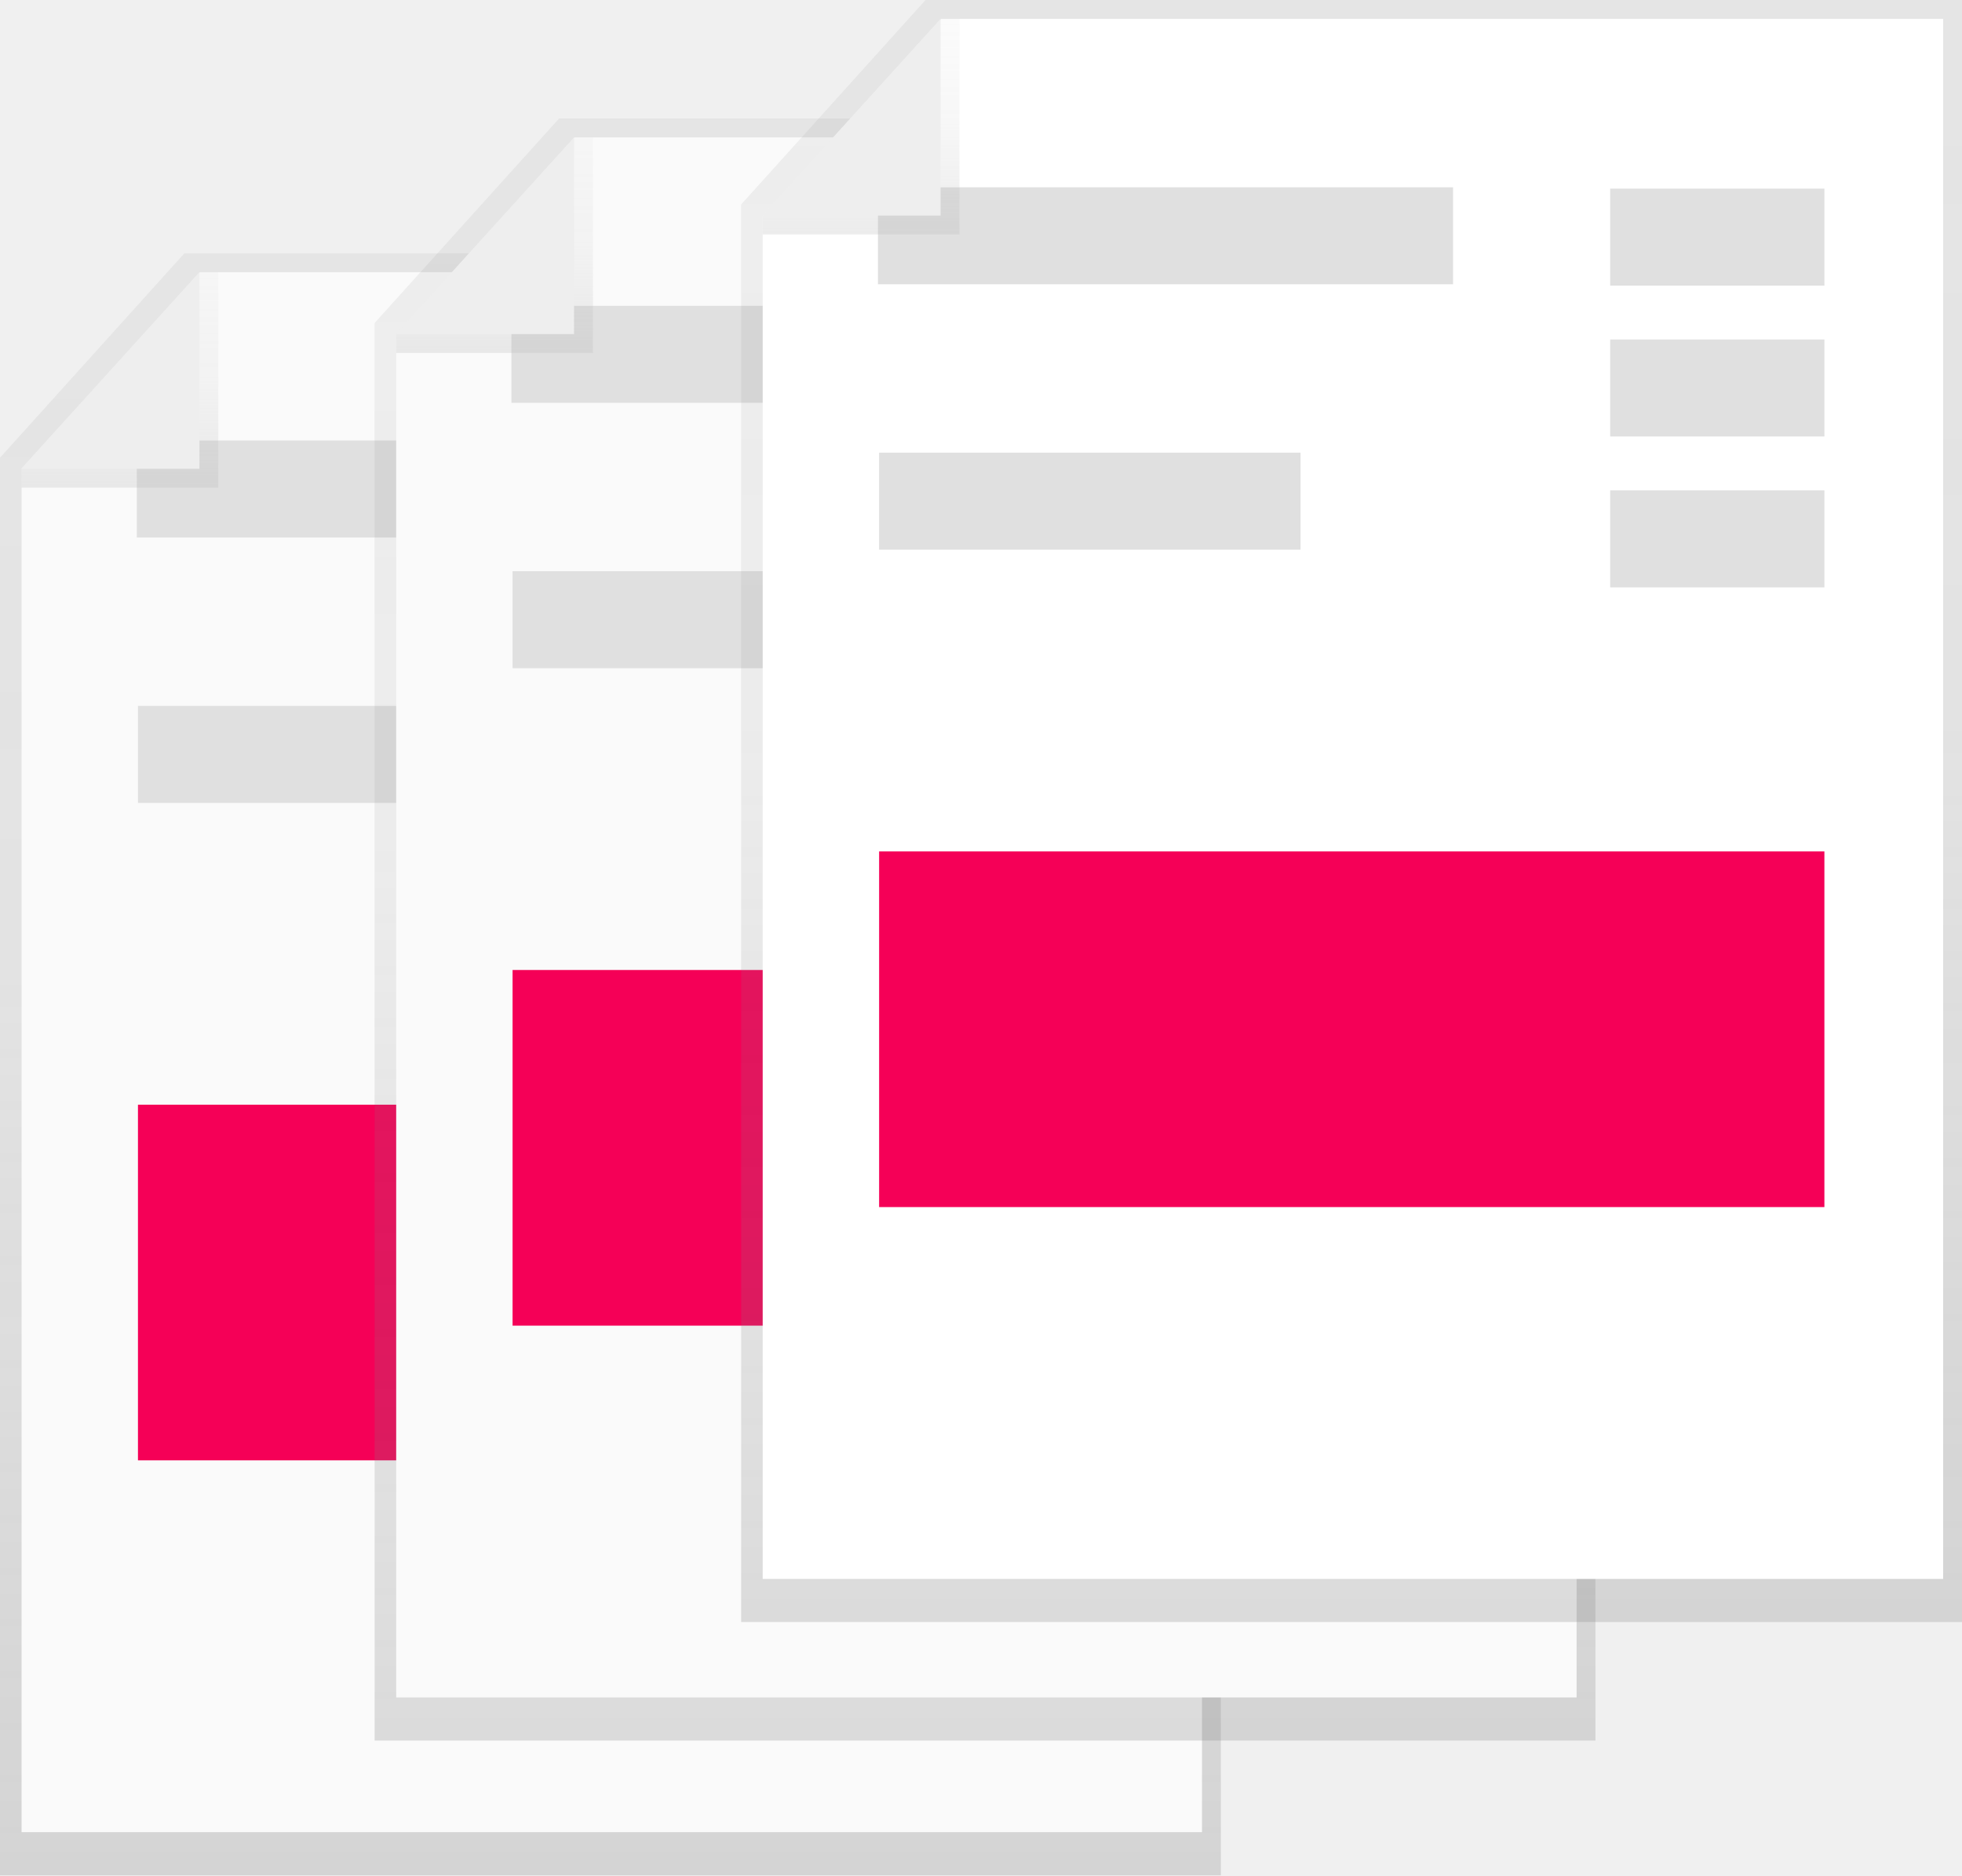
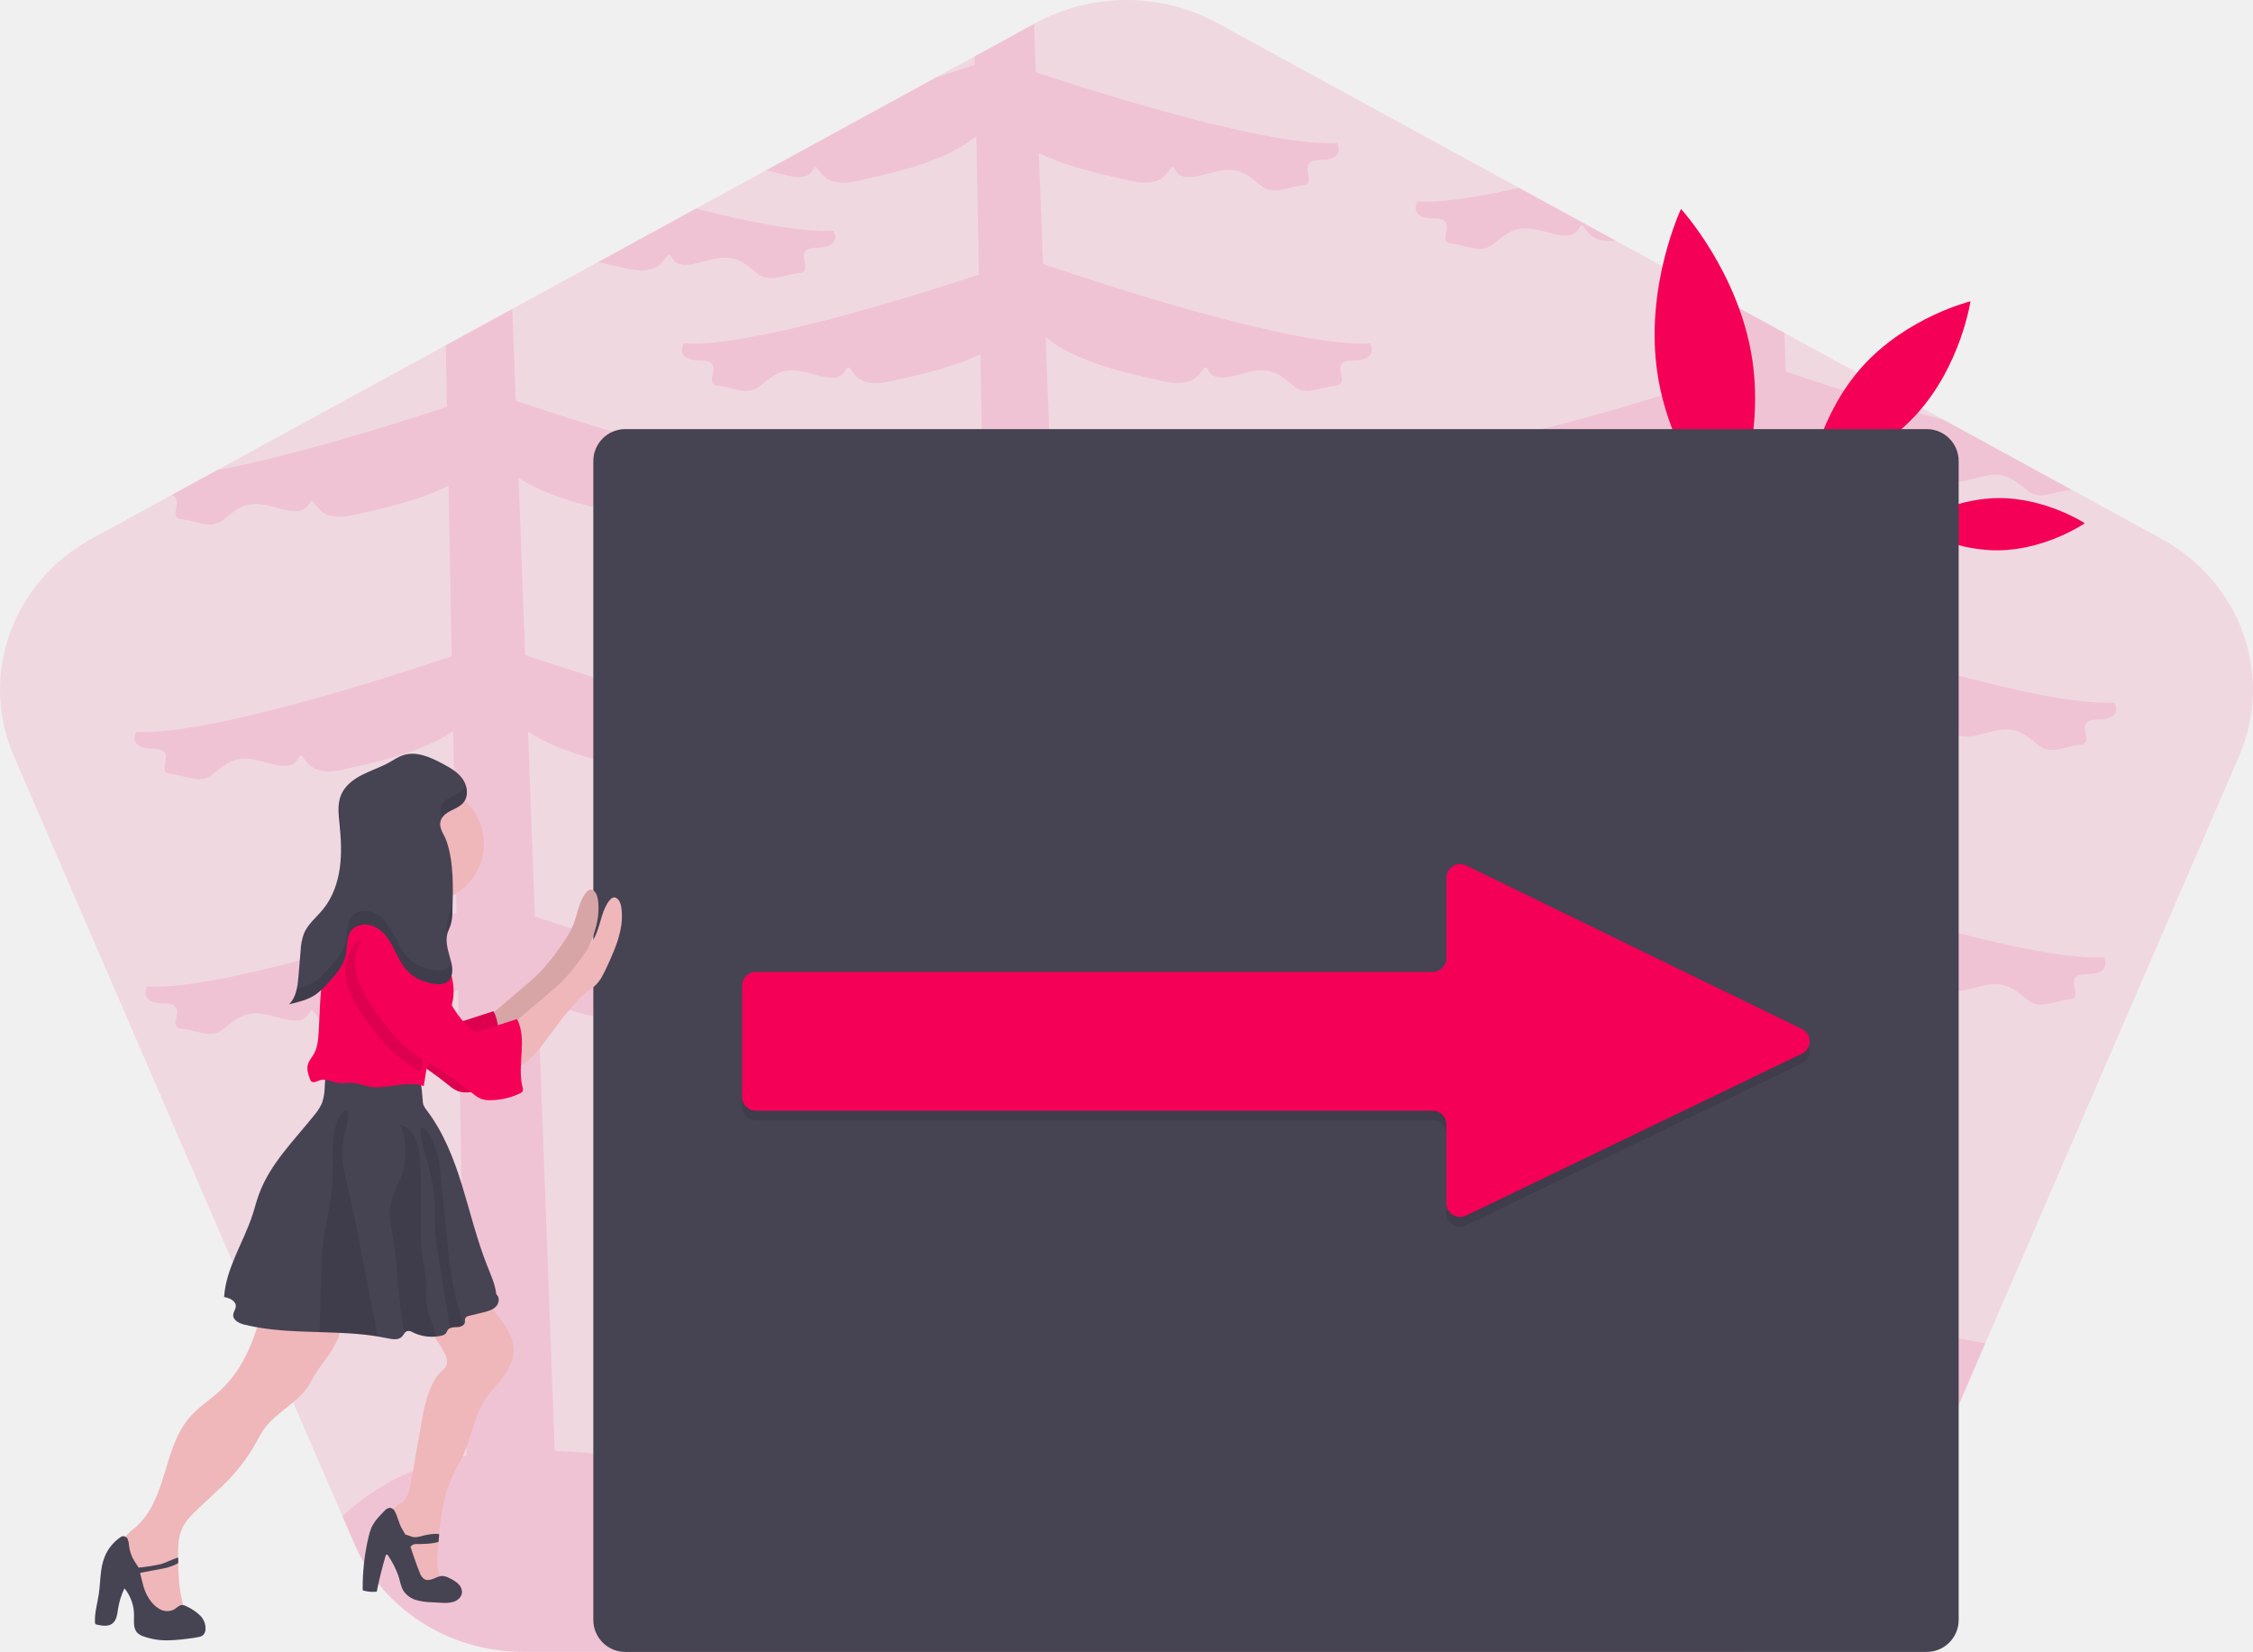
- <svg xmlns="http://www.w3.org/2000/svg" xmlns:xlink="http://www.w3.org/1999/xlink" id="cc774093-8b64-45c7-8077-699a43d4914b" data-name="Layer 1" width="814" height="778.22" viewBox="0 0 814 778.22">
-   <defs>
-     <linearGradient id="29b91a8c-5031-4728-9934-4de601869dbd" x1="253.26" y1="778.22" x2="253.26" y2="105.1" gradientUnits="userSpaceOnUse">
-       <stop offset="0.01" stop-color="gray" stop-opacity="0.25" />
-       <stop offset="0.54" stop-color="gray" stop-opacity="0.12" />
-       <stop offset="1" stop-color="gray" stop-opacity="0.1" />
-     </linearGradient>
-     <linearGradient id="1256144c-81fa-4390-be21-e94fb20836e2" x1="49.76" y1="202.38" x2="49.76" y2="112.93" gradientUnits="userSpaceOnUse">
-       <stop offset="0" stop-color="#b3b3b3" stop-opacity="0.25" />
-       <stop offset="0.54" stop-color="#b3b3b3" stop-opacity="0.1" />
-       <stop offset="1" stop-color="#b3b3b3" stop-opacity="0.05" />
-     </linearGradient>
-     <linearGradient id="8f0ddb95-6166-4bb1-9b4d-46cd9e3d30e6" x1="408.68" y1="722.31" x2="408.68" y2="49.2" xlink:href="#29b91a8c-5031-4728-9934-4de601869dbd" />
-     <linearGradient id="2acd927f-116a-42d0-926b-2e100ad401a0" x1="205.18" y1="146.48" x2="205.18" y2="57.02" xlink:href="#1256144c-81fa-4390-be21-e94fb20836e2" />
-     <linearGradient id="dd98f1d5-faf2-451f-bb12-7f13808eec29" x1="560.74" y1="673.12" x2="560.74" y2="0" xlink:href="#29b91a8c-5031-4728-9934-4de601869dbd" />
-     <linearGradient id="523444de-12f9-4e88-a28a-f69f2aefc1da" x1="357.24" y1="97.28" x2="357.24" y2="7.83" xlink:href="#1256144c-81fa-4390-be21-e94fb20836e2" />
-   </defs>
-   <polygon points="506.51 778.22 0 778.22 0 189.97 76.53 105.1 506.51 105.1 506.51 778.22" fill="url(#29b91a8c-5031-4728-9934-4de601869dbd)" />
-   <polygon points="498.69 760.33 8.95 760.33 8.95 194.56 82.94 112.93 498.69 112.93 498.69 760.33" fill="#fafafa" />
-   <rect x="56.76" y="182.81" width="238.59" height="40.25" fill="#e0e0e0" />
-   <rect x="57.24" y="292.95" width="174.84" height="40.25" fill="#e0e0e0" />
-   <rect x="57.24" y="458.43" width="392.18" height="147.59" fill="#f50057" />
-   <rect x="360.55" y="183.37" width="88.87" height="40.25" fill="#f5f5f5" />
-   <rect x="360.55" y="245.99" width="88.87" height="40.25" fill="#f5f5f5" />
-   <polygon points="90.57 112.93 90.57 202.38 8.95 202.38 8.95 194.56 82.74 112.93 90.57 112.93" fill="url(#1256144c-81fa-4390-be21-e94fb20836e2)" />
-   <polygon points="8.75 194.56 82.74 112.93 82.74 194.56 8.75 194.56" fill="#eee" />
-   <polygon points="661.93 722.31 155.42 722.31 155.42 134.06 231.95 49.2 661.93 49.2 661.93 722.31" fill="url(#8f0ddb95-6166-4bb1-9b4d-46cd9e3d30e6)" />
-   <polygon points="654.11 704.42 164.37 704.42 164.37 138.65 238.36 57.02 654.11 57.02 654.11 704.42" fill="#fafafa" />
-   <rect x="212.18" y="126.91" width="238.59" height="40.25" fill="#e0e0e0" />
-   <rect x="212.66" y="237.04" width="174.84" height="40.25" fill="#e0e0e0" />
-   <rect x="212.66" y="402.53" width="392.18" height="147.59" fill="#f50057" />
-   <rect x="515.97" y="127.47" width="88.87" height="40.25" fill="#f5f5f5" />
-   <rect x="515.97" y="190.08" width="88.87" height="40.25" fill="#f5f5f5" />
-   <polygon points="245.99 57.02 245.99 146.47 164.37 146.47 164.37 138.65 238.16 57.02 245.99 57.02" fill="url(#2acd927f-116a-42d0-926b-2e100ad401a0)" />
-   <polygon points="164.17 138.65 238.16 57.02 238.16 138.65 164.17 138.65" fill="#eee" />
-   <polygon points="814 673.12 307.49 673.12 307.49 84.87 384.01 0 814 0 814 673.12" fill="url(#dd98f1d5-faf2-451f-bb12-7f13808eec29)" />
-   <polygon points="806.17 655.23 316.43 655.23 316.43 89.45 390.43 7.83 806.17 7.83 806.17 655.23" fill="#fff" />
-   <rect x="364.25" y="77.71" width="238.59" height="40.25" fill="#e0e0e0" />
-   <rect x="364.73" y="187.85" width="174.84" height="40.25" fill="#e0e0e0" />
-   <rect x="364.73" y="353.33" width="392.18" height="147.59" fill="#f50057" />
-   <rect x="668.04" y="78.27" width="88.87" height="40.25" fill="#e0e0e0" />
-   <rect x="668.04" y="140.88" width="88.87" height="40.25" fill="#e0e0e0" />
-   <rect x="668.04" y="203.5" width="88.87" height="40.25" fill="#e0e0e0" />
-   <polygon points="398.06 7.83 398.06 97.28 316.43 97.28 316.43 89.45 390.23 7.83 398.06 7.83" fill="url(#523444de-12f9-4e88-a28a-f69f2aefc1da)" />
-   <polygon points="316.23 89.45 390.23 7.83 390.23 89.45 316.23 89.45" fill="#eee" />
+ <svg xmlns="http://www.w3.org/2000/svg" id="b1edf876-5da0-4179-85bc-2c7718e75d01" data-name="Layer 1" width="1153.45" height="845.67" viewBox="0 0 1153.45 845.67">
+   <path d="M1169.66,414.15,1039.72,714.78,995.26,817.63c-14.44,33.39-48.57,55.18-86.46,55.18H291.2c-37.89,0-72-21.79-86.46-55.18l-6.2-14.35L30.34,414.15c-17.89-41.4-.79-89,40-111.3l40.8-22.28,23.34-12.75L251.5,203.9l34.08-18.62,43.94-24,50.07-27.35,35.74-19.51,87-47.54L522.29,56l30.38-16.6.85-.45a97.46,97.46,0,0,1,93,0L801,123.36l49.58,27.09h0l50.88,27.79,35.29,19.27,81.67,44.59h0l65.4,35.73h0l45.8,25C1170.45,325.12,1187.55,372.75,1169.66,414.15Z" transform="translate(-23.28 -27.16)" fill="#f50057" opacity="0.1" />
+   <path d="M343.9,164.61c-3.75-.9-8.75-2-14.38-3.32l50.07-27.35c27.81,7.08,54.56,12.28,70.49,11.33,0,0,4.78,8.72-8.74,8.72s-.41,12.14-8.76,12.9-15.11,5.68-21.87,0-11.13-8.72-19.48-7.59-19.89,7.2-23.87,0S366.17,169.91,343.9,164.61Z" transform="translate(-23.28 -27.16)" fill="#f50057" opacity="0.1" />
+   <path d="M748.8,130.31c12.38.73,31.34-2.25,52.24-7l49.58,27.09c-17.55,2.11-15.41-12.8-19.1-6.11-4,7.2-15.52,1.13-23.87,0s-12.72,1.89-19.48,7.59-13.52.75-21.87,0,4.76-12.9-8.76-12.9S748.8,130.31,748.8,130.31Z" transform="translate(-23.28 -27.16)" fill="#f50057" opacity="0.1" />
+   <path d="M1097.15,395.52c13.52,0,8.75-8.73,8.75-8.73C1069,389,973.81,358.1,942.37,347.48L939,256.79c17.09,11.28,42.85,16,55.11,19,22.27,5.3,19.49-12.52,23.46-5.31s15.51,1.13,23.87,0,12.72,1.89,19.48,7.58,13.52.75,21.87,0a5.22,5.22,0,0,0,1.09-.19l-65.4-35.73h0c-32.5-8.74-64.63-19.24-80.93-24.75l-.74-19.84-35.29-19.27.79,42.2c-38.18,12.61-119.92,38-153.5,36,0,0-4.78,8.72,8.74,8.72s.41,12.14,8.76,12.9,15.11,5.69,21.87,0,11.13-8.72,19.48-7.58,19.89,7.2,23.87,0,1.19,10.61,23.46,5.31c10.68-2.55,31.57-6.49,48.09-14.91l1.63,87.31c-33.3,11.2-125.34,40.79-161.51,38.63,0,0-4.77,8.73,8.75,8.73s.4,12.14,8.75,12.89,15.11,5.69,21.87,0,11.14-8.72,19.49-7.58,19.88,7.2,23.86,0,1.19,10.61,23.47,5.31c12.49-3,39-7.87,56-19.6l1.75,93c-35.61,11.88-123.28,39.68-158.38,37.59,0,0-4.78,8.72,8.74,8.72S758,538,766.3,538.8s15.11,5.68,21.87,0,11.13-8.73,19.48-7.59,19.89,7.2,23.87,0,1.19,10.61,23.46,5.31c11.75-2.8,35.9-7.3,52.94-17.6l3.87,205.22h0c-40.23,13.11-78.93,31.66-121,37.33-70.26,9.47-142-18-211.95-17.3l-5.52-148.49c16,7.47,35.16,11.11,45.22,13.51,22.28,5.3,19.5-12.51,23.47-5.31s15.51,1.13,23.86,0,12.73,1.89,19.49,7.59,13.52.75,21.87,0-4.76-12.9,8.76-12.9,8.74-8.72,8.74-8.72c-33.42,2-114.54-23.13-153-35.79l-3.52-94.74c17.09,11.66,43.45,16.52,55.9,19.49,22.27,5.3,19.49-12.51,23.46-5.31s15.52,1.13,23.87,0,12.72,1.89,19.48,7.59,13.52.74,21.88,0-4.77-12.9,8.75-12.9,8.74-8.72,8.74-8.72c-36.92,2.2-132.08-28.7-163.52-39.32l-3.38-90.69c17.1,11.28,42.86,16,55.11,19,22.28,5.3,19.5-12.52,23.47-5.31s15.51,1.13,23.86,0,12.73,1.89,19.49,7.58,13.52.75,21.87,0-4.76-12.89,8.76-12.89,8.74-8.72,8.74-8.72C688.1,331.28,594.17,300.88,562,290l-3.36-90.23c16.66,13.88,46.45,19.32,59.92,22.53,22.28,5.3,19.5-12.51,23.47-5.31s15.51,1.13,23.86,0,12.73,1.89,19.49,7.59,13.52.75,21.87,0-4.76-12.9,8.76-12.9,8.74-8.72,8.74-8.72c-38.65,2.31-141.11-31.66-167.5-40.67l-2.1-56.75c16.25,7.92,36.24,11.7,46.6,14.17,22.27,5.3,19.49-12.52,23.46-5.31s15.52,1.13,23.87,0,12.72,1.89,19.48,7.58,13.52.75,21.87,0-4.76-12.9,8.76-12.9,8.74-8.72,8.74-8.72c-33.83,2-116.51-23.73-154.33-36.24l-.92-24.73L522.29,56l.08,4.24c-4.86,1.65-11.73,4-20,6.64l-87,47.54c8.35,1.14,19.85,7.18,23.82,0s1.19,10.61,23.47,5.31c13.6-3.25,43.87-8.77,60.43-23l1.34,71C485.29,180.62,406.15,205,373.24,203c0,0-4.77,8.72,8.75,8.72s.4,12.14,8.75,12.9,15.12,5.68,21.88,0,11.13-8.72,19.48-7.59,19.89,7.2,23.87,0,1.19,10.61,23.46,5.31c10.17-2.42,29.63-6.12,45.73-13.74l1.59,84.53c-38.18,12.61-119.92,38-153.51,36,0,0-4.77,8.72,8.75,8.72s.4,12.14,8.75,12.89,15.12,5.69,21.88,0,11.13-8.72,19.48-7.58,19.89,7.2,23.87,0,1.19,10.61,23.46,5.31c10.67-2.54,31.57-6.49,48.08-14.91l1.64,87.31C495.84,432,403.8,461.62,367.64,459.47c0,0-4.78,8.72,8.74,8.72s.41,12.14,8.76,12.9,15.11,5.68,21.87,0,11.13-8.72,19.48-7.59,19.89,7.2,23.87,0,1.19,10.61,23.47,5.31c12.48-3,39-7.87,56.05-19.6l1.75,93.05C496,564.15,408.35,591.94,373.24,589.85c0,0-4.77,8.72,8.75,8.72s.4,12.14,8.75,12.9,15.12,5.68,21.88,0,11.13-8.72,19.48-7.59,19.89,7.2,23.87,0,1.19,10.61,23.46,5.31c11.75-2.8,35.9-7.3,52.94-17.6l3,157.29h0l-1.27.28C505.75,755.63,479.5,769,451,774.55c-46.5,9.09-96.38-2.78-143.7-4.66L298.67,538c16,7.47,35.16,11.11,45.23,13.51,22.27,5.3,19.49-12.51,23.46-5.31s15.51,1.13,23.87,0,12.72,1.89,19.48,7.59,13.52.75,21.87,0-4.76-12.9,8.76-12.9,8.74-8.72,8.74-8.72c-33.42,2-114.54-23.13-152.95-35.79l-3.52-94.74c17.08,11.66,43.45,16.52,55.89,19.49,22.28,5.3,19.5-12.51,23.46-5.31s15.52,1.13,23.87,0,12.73,1.89,19.49,7.59,13.52.74,21.87,0-4.77-12.9,8.75-12.9,8.75-8.72,8.75-8.72c-36.93,2.2-132.09-28.7-163.53-39.32l-3.38-90.69c17.1,11.29,42.86,16,55.12,19,22.27,5.3,19.49-12.52,23.46-5.31s15.51,1.13,23.87,0S404,287.3,410.71,293s13.52.74,21.87,0-4.76-12.9,8.76-12.9,8.74-8.72,8.74-8.72c-36.63,2.19-130.57-28.21-162.75-39.07l-1.75-47L251.5,203.9l.59,31.5c-27.89,9.22-79,25.24-117.64,32.42l-23.34,12.75c6.92,2.26-2.38,11.75,5,12.43,8.35.74,15.11,5.68,21.87,0s11.13-8.73,19.48-7.59,19.89,7.2,23.87,0,1.19,10.61,23.46,5.31c10.68-2.54,31.57-6.49,48.09-14.91l1.63,87.31c-33.3,11.2-125.34,40.8-161.51,38.64,0,0-4.77,8.72,8.75,8.72s.4,12.14,8.75,12.9,15.11,5.68,21.87,0,11.14-8.72,19.49-7.59,19.88,7.2,23.86,0,1.19,10.61,23.47,5.31c12.49-3,39-7.87,56.05-19.6L257,494.55c-35.61,11.89-123.28,39.68-158.38,37.59,0,0-4.78,8.72,8.74,8.72s.4,12.14,8.76,12.9,15.11,5.68,21.87,0,11.13-8.72,19.48-7.59,19.89,7.2,23.87,0,1.19,10.61,23.46,5.31c11.75-2.8,35.9-7.3,52.94-17.6l4.49,238.4h0a128.79,128.79,0,0,0-34.67,11,122.92,122.92,0,0,0-29,20l6.2,14.35c14.44,33.39,48.57,55.18,86.46,55.18H908.8c37.89,0,72-21.79,86.46-55.18l44.46-102.85A233.66,233.66,0,0,0,955.93,713h0l-7-190c16,7.47,35.16,11.1,45.23,13.51,22.27,5.3,19.49-12.52,23.46-5.31s15.51,1.13,23.87,0,12.72,1.89,19.48,7.59,13.52.74,21.87,0-4.76-12.9,8.76-12.9,8.74-8.72,8.74-8.72c-33.42,2-114.54-23.13-152.95-35.79l-3.52-94.74c17.08,11.65,43.45,16.52,55.89,19.49,22.28,5.3,19.5-12.52,23.46-5.31s15.52,1.13,23.87,0,12.73,1.89,19.49,7.58,13.52.75,21.87,0S1083.63,395.52,1097.15,395.52Z" transform="translate(-23.28 -27.16)" fill="#f50057" opacity="0.1" />
+   <path d="M920.37,211.13c6.76,44.56-12,84.37-12,84.37s-29.77-32.44-36.53-77,12.05-84.37,12.05-84.37S913.61,166.57,920.37,211.13Z" transform="translate(-23.28 -27.16)" fill="#f50057" />
+   <path d="M1046.07,282.15c24.53-.27,44.56,12.88,44.56,12.88s-19.74,13.59-44.27,13.86S1001.8,296,1001.8,296,1021.54,282.41,1046.07,282.15Z" transform="translate(-23.28 -27.16)" fill="#f50057" />
+   <path d="M977.09,214.41c-22.83,25.09-27.66,57.88-27.66,57.88s32.18-7.9,55-33,27.66-57.88,27.66-57.88S999.92,189.31,977.09,214.41Z" transform="translate(-23.28 -27.16)" fill="#f50057" />
+   <rect x="303.76" y="219.67" width="699" height="626" rx="16.37" fill="#464353" />
+   <g opacity="0.1">
+     <path d="M945.86,571.54,928.28,580l-142,68.46-12.53,6a7,7,0,0,1-9.47-3.67,6.87,6.87,0,0,1-.5-2.59V607.76a7,7,0,0,0-6.95-7H410.23a7,7,0,0,1-7-6.95v-57.1a7,7,0,0,1,7-7h346.6a7,7,0,0,0,6.95-6.95V481.42a6.87,6.87,0,0,1,.5-2.59,7,7,0,0,1,9.49-3.65l12.51,6.09,142,69.18L945.89,559A7,7,0,0,1,945.86,571.54Z" transform="translate(-23.28 -27.16)" />
+   </g>
+   <path d="M945.86,566.54,928.28,575l-142,68.46-12.53,6a7,7,0,0,1-9.47-3.67,6.87,6.87,0,0,1-.5-2.59V602.76a7,7,0,0,0-6.95-7H410.23a7,7,0,0,1-7-6.95v-57.1a7,7,0,0,1,7-7h346.6a7,7,0,0,0,6.95-6.95V476.42a6.87,6.87,0,0,1,.5-2.59,7,7,0,0,1,9.49-3.65l12.51,6.09,142,69.18L945.89,554A7,7,0,0,1,945.86,566.54Z" transform="translate(-23.28 -27.16)" fill="#f50057" />
+   <path d="M198.11,703.13c.34,8.36-5,15.77-10,22.43a84,84,0,0,0-6.15,9.8c-5.5,9.8-17.32,14.46-23.72,23.7-1.55,2.24-2.75,4.7-4.1,7.07a94.47,94.47,0,0,1-17.28,22l-11.57,10.84c-3.29,3.08-6.65,6.25-8.6,10.32-2.23,4.69-2.35,10-2.22,15.25,0,.58,0,1.15,0,1.72,0,.4,0,.79,0,1.19.2,6.35.49,12.73,2,18.88.5,2,1.12,4.1.34,6-.83,2-3,3.11-5.11,3.81-2.26.75-4.74,1.26-7,.47s-3.82-2.74-5.21-4.66c-6.75-9.3-9.49-20.78-13.51-31.55-.84-2.24.06-4.8,1.54-6.67a38.39,38.39,0,0,1,5.28-4.82c8-7,11.69-17.5,14.75-27.64s6-20.75,12.95-28.71c4.52-5.17,10.45-8.87,15.49-13.53,12.55-11.62,18.82-28.58,22.1-45.38a34.3,34.3,0,0,1,11.7-.15l20.63,2.74c2.23.3,4.67.71,6.12,2.42A7.43,7.43,0,0,1,198.11,703.13Z" transform="translate(-23.28 -27.16)" fill="#efb7b9" />
+   <path d="M286.17,720.17a21.93,21.93,0,0,1-3.23,8.76,78.75,78.75,0,0,1-8.46,10.75c-7.88,9-9.21,21.92-14.23,32.81-1.63,3.54-3.65,6.88-5.3,10.4-4.33,9.26-5.92,19.45-6.86,29.69-.12,1.32-.23,2.64-.33,3.95-.14,1.63-.25,3.26-.37,4.88-.31,4.29-.58,8.8,1.23,12.7.93,2,2.45,3.66,2.51,5.87-3.1,3-8.42,2.66-12,.22s-5.81-6.4-7.62-10.35a95.21,95.21,0,0,1-7.15-22.71c-.55-3-.8-6.47,1.33-8.63,1.07-1.08,2.56-1.62,3.76-2.56,2.63-2.06,3.39-5.66,4-9q3-17,6.07-34a82.55,82.55,0,0,1,1.77-8.23C243,738.73,245.6,732,250.52,728a5.11,5.11,0,0,0,1.55-4.69,14.23,14.23,0,0,0-1.92-4.76c-3.67-6.56-8.05-13.14-14.65-16.74a75.69,75.69,0,0,1,23.07-13.22,9.16,9.16,0,0,1,4.75-.81,8.07,8.07,0,0,1,2.46,1c4.53,2.54,8,6.54,11.32,10.54C282.05,705.34,287,712.42,286.17,720.17Z" transform="translate(-23.28 -27.16)" fill="#efb7b9" />
+   <path d="M125.64,854.09a24.68,24.68,0,0,0-7-4.65,4.85,4.85,0,0,0-1.9-.63c-1.61-.08-2.82,1.37-4.2,2.21a7.76,7.76,0,0,1-7.34,0,15,15,0,0,1-5.47-5.24c-2.94-4.34-3.52-8.67-4.74-13.43l12.82-2.42a27,27,0,0,0,6.7-2.52c0-.4,0-.79,0-1.19,0-.57,0-1.14,0-1.72-2.37.71-7.4,3-8.59,3.31a89.32,89.32,0,0,1-11.72,1.86c-.61-1.21-1.49-2.26-2.2-3.45a19.66,19.66,0,0,1-2.67-7.83,9.89,9.89,0,0,0-.63-3.2A2.54,2.54,0,0,0,86,813.6a3.44,3.44,0,0,0-1.15.57,22.3,22.3,0,0,0-8,10c-2.41,6-2.06,12.74-3,19.15-.72,4.8-2.2,9.56-1.94,14.41a1,1,0,0,0,1,1.13c2.67.59,5.74,1.1,7.91-.56s2.48-4.8,2.9-7.53A37,37,0,0,1,87,840.27a21.73,21.73,0,0,1,4.89,14.41c0,2.89-.36,6.17,1.62,8.28a8.35,8.35,0,0,0,3.45,2,34.43,34.43,0,0,0,8.14,1.78c5,.48,10.09-.15,15.1-.78,1.58-.2,3.17-.4,4.74-.75a5,5,0,0,0,2.21-.92,4.07,4.07,0,0,0,1.3-2.53A9.22,9.22,0,0,0,125.64,854.09Z" transform="translate(-23.28 -27.16)" fill="#464353" />
+   <path d="M257.92,838a16.44,16.44,0,0,0-4.1-2.72,9.32,9.32,0,0,0-4-1.35c-1.63,0-3.12.8-4.63,1.42s-3.28,1-4.7.2a6.37,6.37,0,0,1-2.33-3.31c-1.8-4.3-3.16-8.78-4.73-13.16a3.3,3.3,0,0,1,1.55-1.29,4.87,4.87,0,0,1,1.52-.18c2,0,8.08,0,11.31-1.12.1-1.31.21-2.63.33-3.95-2.5-.52-6.79.38-7.92.69-1.85.47-3.74,1.16-5.61.76-1.3-.27-2.53-1.06-3.8-1.23-.6-1.11-1.25-2.18-1.87-3.27-1.58-2.8-2.07-6.06-3.61-8.77a3,3,0,0,0-2.48-1.67,4.32,4.32,0,0,0-2.82,1.66c-2.55,2.59-5.17,5.27-6.63,8.6a26.17,26.17,0,0,0-1.44,4.66,113.68,113.68,0,0,0-3,27.32,17,17,0,0,0,7.2.68q1.86-9.28,4.55-18.37a.92.92,0,0,1,.35-.57c.39-.21.8.22,1,.6a46.77,46.77,0,0,1,5.26,10.45c.81,2.63,1.18,5.48,2.71,7.77a11.9,11.9,0,0,0,6.71,4.54,35.7,35.7,0,0,0,8.19,1.06l4.1.2a17.12,17.12,0,0,0,6.62-.52c2.1-.73,4-2.52,4.16-4.74A5.82,5.82,0,0,0,257.92,838Z" transform="translate(-23.28 -27.16)" fill="#464353" />
+   <path d="M277.15,696.08c-1.68,1.72-4.15,2.37-6.49,2.94l-7.11,1.73a2.91,2.91,0,0,0-2,1.13c-.41.74-.12,1.67-.32,2.49a2.11,2.11,0,0,1-.45.88,5.18,5.18,0,0,1-3.66,1.31,9.38,9.38,0,0,0-3.45.51,2.79,2.79,0,0,0-1.16.94c-.36.52-.51,1.16-.89,1.66a4.12,4.12,0,0,1-2.46,1.28,21.32,21.32,0,0,1-3,.46,22,22,0,0,1-11.5-2.17,4.11,4.11,0,0,0-2.88-.69,2.78,2.78,0,0,0-1.43,1.15,18.09,18.09,0,0,1-1.19,1.64c-1.84,2-5,1.46-7.65.9-1.63-.35-3.27-.65-4.91-.92-9.8-1.6-19.79-1.92-29.77-2.21-12.9-.39-25.8-.74-38.29-3.79-2.72-.66-6-2.22-5.87-5,.09-1.59,1.35-3,1.34-4.56,0-2.72-3.33-4.18-6-4.63,1-14.86,9.89-27.87,14.54-42,1.16-3.51,2-7.11,3.31-10.58,5.66-15.64,18.09-27.64,28.43-40.66a24.32,24.32,0,0,0,3.86-6.09,26.55,26.55,0,0,0,1.37-8.23l.57-9.79c15.33-.72,30.22-.43,45.22,2.81a3.07,3.07,0,0,1,3.16,3q.87,5.37,1.22,10.79a8.91,8.91,0,0,0,.34,2.36,9.79,9.79,0,0,0,1.62,2.67c8.68,11.38,14,25,18.2,38.64s7.54,27.66,12.82,41c1.82,4.6,4.2,9.77,4.68,14.7C279.25,691.16,278.83,694.35,277.15,696.08Z" transform="translate(-23.28 -27.16)" fill="#464353" />
+   <path d="M216.61,711.32c-9.8-1.6-19.79-1.92-29.77-2.21q.41-13.8.83-27.6c.19-6.12.37-12.25,1.1-18.32,1-8.64,3.14-17.11,4.2-25.74a114.11,114.11,0,0,0,.83-14.9c-.05-5.07-.41-10.17.42-15.17.68-4.11,2.48-9.93,6.28-12.18,2.54,3.48-1.36,13.2-1.82,17.36-.94,8.66,1.4,17.29,3.41,25.76,2.42,10.17,4.4,20.44,6.37,30.71Q212.54,690.17,216.61,711.32Z" transform="translate(-23.28 -27.16)" opacity="0.1" />
+   <path d="M246.17,711.41a22,22,0,0,1-11.5-2.17,4.11,4.11,0,0,0-2.88-.69,2.78,2.78,0,0,0-1.43,1.15c-3.38-16.05-3.2-32.75-5.87-49-1-5.78-2.28-11.68-1.16-17.43,1.2-6.14,5.07-11.47,6.58-17.54,1-4,.92-8.13.85-12.22s-1.27-6.84-2.61-10.49c3.56.59,6.46,4.08,7.89,7.23,1.75,3.84,2.08,8.15,2.31,12.37.56,10.19.65,20.39.5,30.59a113.2,113.2,0,0,0,.32,14.27c.52,4.67,1.67,9.26,2.05,13.94.44,5.62-.22,11.37,1.15,16.84C243.47,702.67,245.86,707.07,246.17,711.41Z" transform="translate(-23.28 -27.16)" opacity="0.1" />
+   <path d="M260.76,705.25a5.18,5.18,0,0,1-3.66,1.31,9.38,9.38,0,0,0-3.45.51q-3-18.3-5.93-36.58A124.18,124.18,0,0,1,246,656.92c-.26-5.27.15-10.55-.22-15.81-.45-6.47-2.07-12.77-3.62-19-.92-3.73-5.14-14.85-2.78-18,3.68,2.38,5.92,7.47,7.17,11.53A73.55,73.55,0,0,1,249,630l2.82,28.22c1.56,15.61,3.17,31.42,8.62,46.14C260.55,704.66,260.66,705,260.76,705.25Z" transform="translate(-23.28 -27.16)" opacity="0.1" />
+   <path d="M291.72,532.1c2.64-2.23,5.28-4.47,7.7-6.93a105.55,105.55,0,0,0,9.44-11.54c3.06-4.17,6.1-8.44,8-13.26,2.15-5.52,2.81-11.8,6.55-16.38a3.75,3.75,0,0,1,1.69-1.32c2.13-.67,3.72,2,4.13,4.21,2,10.82-2.77,21.62-7.41,31.6-1.53,3.29-3.13,6.67-5.78,9.16-1.4,1.31-3,2.32-4.55,3.49a47.63,47.63,0,0,0-6.44,6.34q-5,5.68-9.51,11.77c-3.73,5-7.23,10.24-11.65,14.65s-9.95,8-16.14,8.87c1.77-.24,1.19-10.63,1-11.94-.27-1.9-1.57-4.14-1.61-6-.05-2.28.88-2.61,2.76-4.21Z" transform="translate(-23.28 -27.16)" fill="#efb7b9" />
+   <path d="M291.72,532.1c2.64-2.23,5.28-4.47,7.7-6.93a105.55,105.55,0,0,0,9.44-11.54c3.06-4.17,6.1-8.44,8-13.26,2.15-5.52,2.81-11.8,6.55-16.38a3.75,3.75,0,0,1,1.69-1.32c2.13-.67,3.72,2,4.13,4.21,2,10.82-2.77,21.62-7.41,31.6-1.53,3.29-3.13,6.67-5.78,9.16-1.4,1.31-3,2.32-4.55,3.49a47.63,47.63,0,0,0-6.44,6.34q-5,5.68-9.51,11.77c-3.73,5-7.23,10.24-11.65,14.65s-9.95,8-16.14,8.87c1.77-.24,1.19-10.63,1-11.94-.27-1.9-1.57-4.14-1.61-6-.05-2.28.88-2.61,2.76-4.21Z" transform="translate(-23.28 -27.16)" opacity="0.1" />
+   <path d="M217.5,466.66s-6,30-13,35,38,11,38,11,1-24,13-35S217.5,466.66,217.5,466.66Z" transform="translate(-23.28 -27.16)" fill="#efb7b9" />
+   <path d="M205.56,498.71a12.54,12.54,0,0,0-7.68,4.1c-4.72,5.08-5.66,12.81-4,19.55s5.47,12.71,9.43,18.4c5.16,7.42,10.71,14.73,17.88,20.24a134.78,134.78,0,0,0,12.06,7.79,197,197,0,0,1,19.87,14,16.7,16.7,0,0,0,4.7,3,13.4,13.4,0,0,0,4.59.6,36,36,0,0,0,15.16-3.53,2.79,2.79,0,0,0,1.14-.82,3.06,3.06,0,0,0,.05-2.45c-2.82-11.4,2.62-24.33-2.78-34.75-5.87,1.91-12.31,4-18.18,5.86a6.65,6.65,0,0,1-2.84.48,6,6,0,0,1-3.06-1.67c-6.36-5.5-10.37-13.16-14-20.73s-7.19-15.38-12.91-21.54S213.92,497.82,205.56,498.71Z" transform="translate(-23.28 -27.16)" fill="#f50057" />
+   <path d="M205.56,498.71a12.54,12.54,0,0,0-7.68,4.1c-4.72,5.08-5.66,12.81-4,19.55s5.47,12.71,9.43,18.4c5.16,7.42,10.71,14.73,17.88,20.24a134.78,134.78,0,0,0,12.06,7.79,197,197,0,0,1,19.87,14,16.7,16.7,0,0,0,4.7,3,13.4,13.4,0,0,0,4.59.6,36,36,0,0,0,15.16-3.53,2.79,2.79,0,0,0,1.14-.82,3.06,3.06,0,0,0,.05-2.45c-2.82-11.4,2.62-24.33-2.78-34.75-5.87,1.91-12.31,4-18.18,5.86a6.65,6.65,0,0,1-2.84.48,6,6,0,0,1-3.06-1.67c-6.36-5.5-10.37-13.16-14-20.73s-7.19-15.38-12.91-21.54S213.92,497.82,205.56,498.71Z" transform="translate(-23.28 -27.16)" opacity="0.1" />
+   <circle cx="217.72" cy="432" r="30" fill="#efb7b9" />
+   <path d="M253,545.5l-.07.13c-1.73,3.21-4.32,5.91-6.1,9.11-2,3.62-2.93,7.75-3.73,11.82q-.83,4.1-1.53,8.21c-.48,2.78-.93,5.56-1.34,8.36-9.06-3.07-19.1,2.08-28.48.2-2.81-.56-5.5-1.74-8.36-1.87-2.09-.1-4.19.37-6.28.17-3.47-.33-6.91-2.51-10.22-1.4-1.48.5-3.31,1.56-4.37.41a3.17,3.17,0,0,1-.54-1c-.86-2.37-1.74-4.92-1.12-7.36.53-2.08,2.06-3.73,3.12-5.6,1.83-3.25,2.2-7.1,2.44-10.83.61-9.64.59-19.35,2.17-28.88s4.91-19,11.35-26.24c3.16-3.54,7.29-6.55,12-6.94,17.33-1.4,31.35,8.16,38.92,23.34C255.26,525.93,257.6,536.79,253,545.5Z" transform="translate(-23.28 -27.16)" fill="#f50057" />
+   <path d="M303.72,536.1c2.64-2.23,5.28-4.47,7.7-6.93a105.55,105.55,0,0,0,9.44-11.54c3.06-4.17,6.1-8.44,8-13.26,2.15-5.52,2.81-11.8,6.55-16.38a3.75,3.75,0,0,1,1.69-1.32c2.13-.67,3.72,2,4.13,4.21,2,10.82-2.77,21.62-7.41,31.6-1.53,3.29-3.13,6.67-5.78,9.16-1.4,1.31-3,2.32-4.55,3.49a47.63,47.63,0,0,0-6.44,6.34q-5,5.68-9.51,11.77c-3.73,5-7.23,10.24-11.65,14.65s-9.95,8-16.14,8.87c1.77-.24,1.19-10.63,1-11.94-.27-1.9-1.57-4.14-1.61-6-.05-2.28.88-2.61,2.76-4.21Z" transform="translate(-23.28 -27.16)" fill="#efb7b9" />
+   <path d="M250,546.5l-.07.13c-1.73,3.21-4.32,5.91-6.1,9.11-2,3.62-2.93,7.75-3.73,11.82q-.83,4.1-1.53,8.21a110.29,110.29,0,0,1-10.4-6.77c-7.17-5.51-12.72-12.82-17.88-20.25-4-5.69-7.8-11.66-9.43-18.39s-.68-14.47,4-19.55a12.56,12.56,0,0,1,7.68-4.11c8.36-.89,13.64,2.34,19.36,8.49s9.26,14,12.91,21.54C246.43,540,248.09,543.35,250,546.5Z" transform="translate(-23.28 -27.16)" opacity="0.1" />
+   <path d="M217.56,502.71a12.54,12.54,0,0,0-7.68,4.1c-4.72,5.08-5.66,12.81-4,19.55s5.47,12.71,9.43,18.4c5.16,7.42,10.71,14.73,17.88,20.24a134.78,134.78,0,0,0,12.06,7.79,197,197,0,0,1,19.87,14,16.7,16.7,0,0,0,4.7,3,13.4,13.4,0,0,0,4.59.6,36,36,0,0,0,15.16-3.53,2.79,2.79,0,0,0,1.14-.82,3.06,3.06,0,0,0,.05-2.45c-2.82-11.4,2.62-24.33-2.78-34.75-5.87,1.91-12.31,4-18.18,5.86a6.65,6.65,0,0,1-2.84.48,6,6,0,0,1-3.06-1.67c-6.36-5.5-10.37-13.16-14-20.73s-7.19-15.38-12.91-21.54S225.92,501.82,217.56,502.71Z" transform="translate(-23.28 -27.16)" fill="#f50057" />
+   <path d="M260.4,438.21c2.91-3.31,2.29-8.65-.25-12.25s-6.54-5.86-10.43-7.92c-6.19-3.29-13.31-6.47-20-4.3-2.61.85-4.89,2.46-7.29,3.8-4.42,2.46-9.29,4-13.79,6.3s-8.8,5.58-10.74,10.25-1.3,9.7-.8,14.61c.76,7.6,1.2,15.31.14,22.88s-3.69,15.06-8.52,21c-3.38,4.16-7.86,7.62-9.89,12.58a29.89,29.89,0,0,0-1.66,8.87l-1.09,12.89c-.43,5.14-1.08,10.76-4.79,14.34,4.76-1.1,9.65-2.26,13.67-5a39.15,39.15,0,0,0,6.49-6.12c3.8-4.19,7.75-8.66,8.89-14.2.85-4.14.14-8.84,2.66-12.23,3-4,9.27-4,13.48-1.39s6.78,7.19,9,11.61S230,523,233.88,526.1a23.82,23.82,0,0,0,10.88,4.58c2.66.49,5.68.63,7.78-1.07,2.87-2.32,2.58-6.74,1.65-10.31-1.23-4.73-3.14-9.66-1.81-14.37.44-1.57,1.23-3,1.72-4.58a25.51,25.51,0,0,0,.81-6.92c.28-11.73.81-24.36-3-35.64-1.22-3.61-4.49-7.05-2.81-11C251.19,442,257.22,441.83,260.4,438.21Z" transform="translate(-23.28 -27.16)" fill="#464353" />
+   <g opacity="0.1">
+     <path d="M197.81,458.27a117.66,117.66,0,0,0-.69-16.57c-.11-1.08-.23-2.17-.32-3.27a46,46,0,0,0,.32,10.27C197.44,451.88,197.69,455.08,197.81,458.27Z" transform="translate(-23.28 -27.16)" />
+     <path d="M252.54,522.61c-2.1,1.7-5.12,1.56-7.78,1.07a23.82,23.82,0,0,1-10.88-4.58c-3.85-3.14-6.08-7.78-8.34-12.21s-4.83-9-9-11.61S206,492.68,203,496.67c-2.52,3.39-1.81,8.09-2.66,12.23-1.14,5.54-5.09,10-8.89,14.2a39.15,39.15,0,0,1-6.49,6.12,30.58,30.58,0,0,1-9.72,4.07,15.05,15.05,0,0,1-3.95,8c4.76-1.1,9.65-2.26,13.67-5a39.15,39.15,0,0,0,6.49-6.12c3.8-4.19,7.75-8.66,8.89-14.2.85-4.14.14-8.84,2.66-12.23,3-4,9.27-4,13.48-1.39s6.78,7.19,9,11.61S230,523,233.88,526.1a23.82,23.82,0,0,0,10.88,4.58c2.66.49,5.68.63,7.78-1.07,2.69-2.17,2.6-6.2,1.81-9.63A5.66,5.66,0,0,1,252.54,522.61Z" transform="translate(-23.28 -27.16)" />
+     <path d="M260.4,431.21c-3.18,3.62-9.21,3.8-11.28,8.62-.91,2.11-.37,4.09.51,6,2.42-3.89,7.82-4.29,10.77-7.65,2.15-2.45,2.37-6,1.31-9.15A7.35,7.35,0,0,1,260.4,431.21Z" transform="translate(-23.28 -27.16)" />
+     <path d="M254.91,486.43a25.51,25.51,0,0,1-.81,6.92c-.49,1.56-1.28,3-1.72,4.58a15.41,15.41,0,0,0,0,7.21c0-.07,0-.14,0-.21.44-1.57,1.23-3,1.72-4.58a25.51,25.51,0,0,0,.81-6.92c.11-4.67.26-9.47.16-14.28C255,481.6,255,484,254.91,486.43Z" transform="translate(-23.28 -27.16)" />
+   </g>
</svg>
